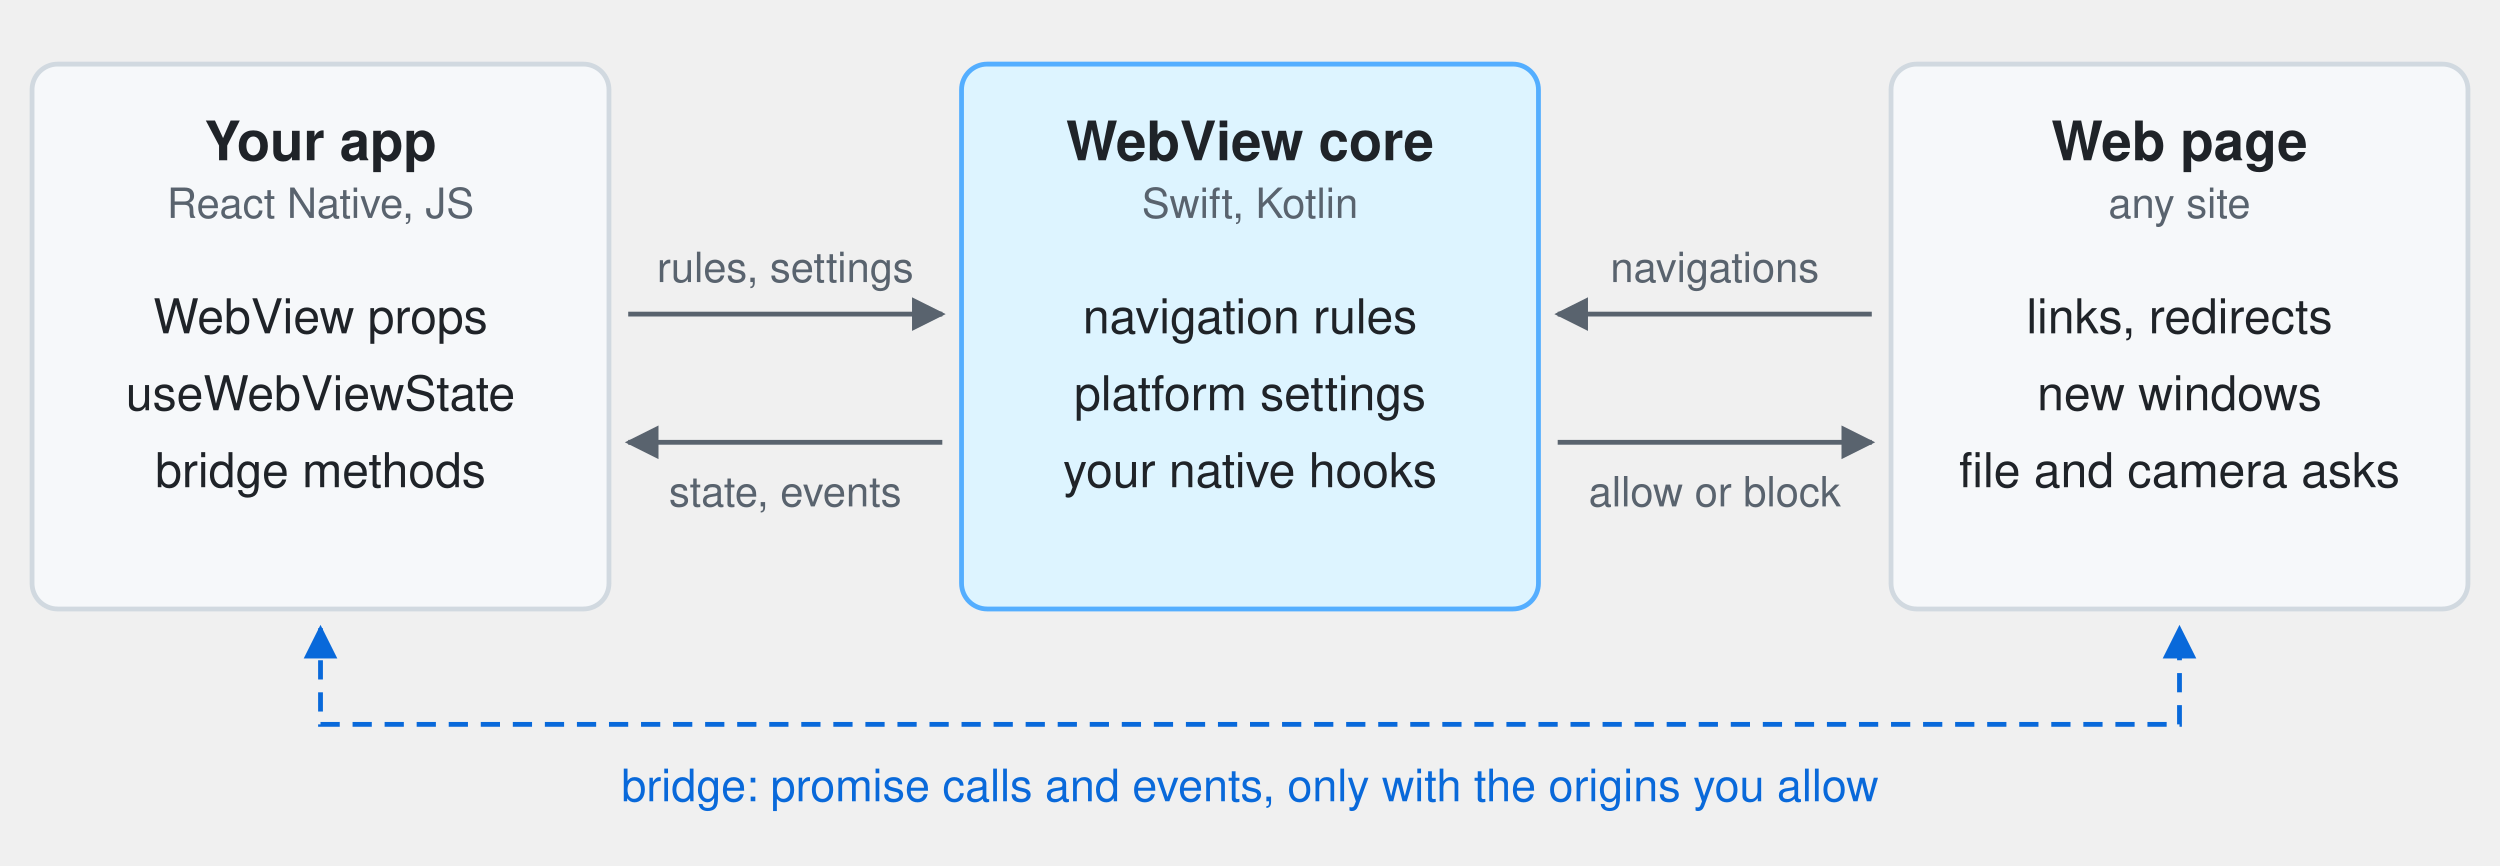
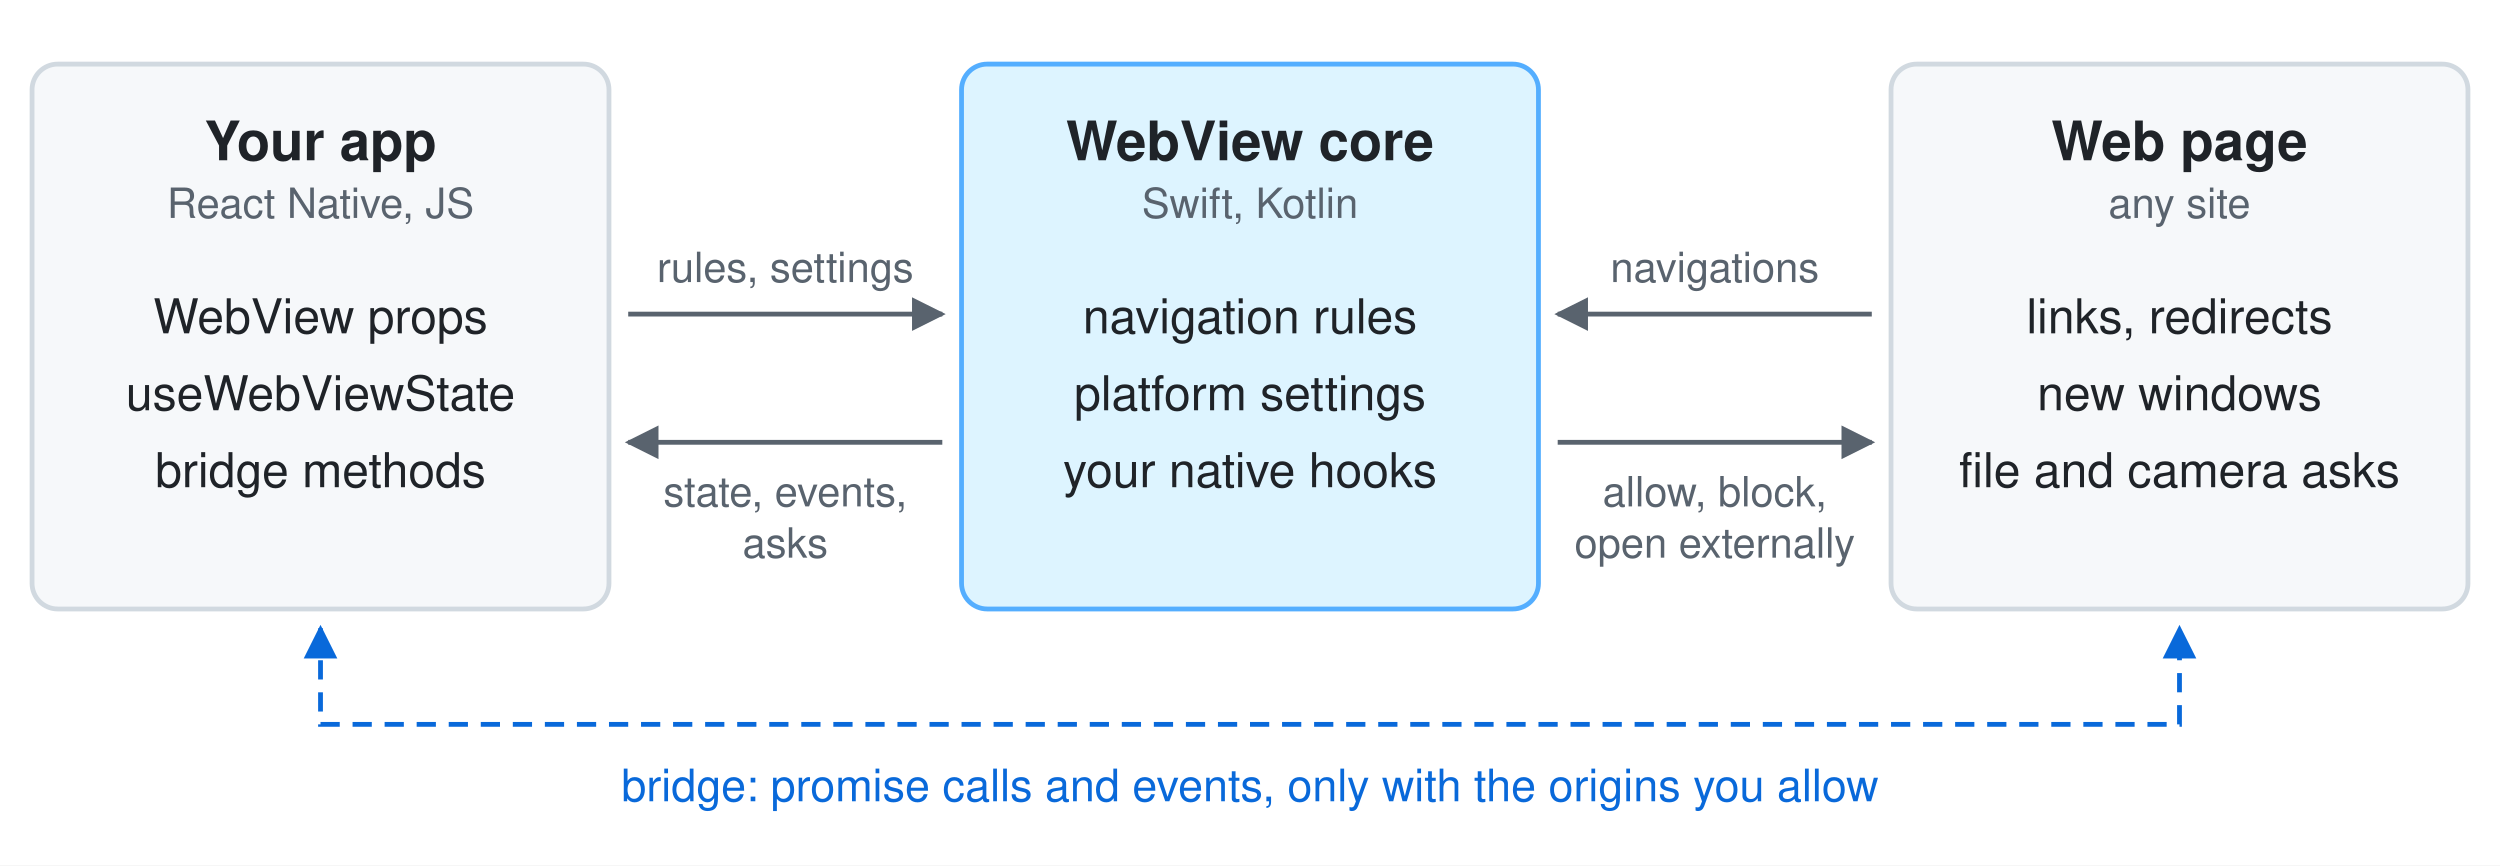
<svg xmlns="http://www.w3.org/2000/svg" viewBox="0 0 780 270" width="780" height="270" role="img" aria-labelledby="title desc">
  <style>
    text { font-family: -apple-system, BlinkMacSystemFont, "Segoe UI", Helvetica, Arial, sans-serif; fill: #1f2328; }
    .title { font-size: 17px; font-weight: 600; }
    .sub { font-size: 13px; fill: #59636e; }
    .item { font-size: 15px; }
    .label { font-size: 13px; fill: #59636e; }
+     .bg { fill: #ffffff; }
    .box { fill: #f6f8fa; stroke: #d1d9e0; stroke-width: 1.5; }
    .core { fill: #ddf4ff; stroke: #54aeff; stroke-width: 1.5; }
    .arrow { stroke: #59636e; stroke-width: 1.5; fill: none; }
    .bridge { stroke: #0969da; stroke-width: 1.5; fill: none; stroke-dasharray: 6 4; }
    .bridge-label { font-size: 14px; fill: #0969da; }
    .head { fill: #59636e; }
    .bridge-head { fill: #0969da; }
    @media (prefers-color-scheme: dark) {
      text { fill: #f0f6fc; }
      .sub, .label { fill: #9198a1; }
+       .bg { fill: #0d1117; }
      .box { fill: #151b23; stroke: #3d444d; }
      .core { fill: #0c2d6b; stroke: #1f6feb; }
      .arrow { stroke: #9198a1; }
      .head { fill: #9198a1; }
      .bridge { stroke: #4493f8; }
      .bridge-label { fill: #4493f8; }
      .bridge-head { fill: #4493f8; }
    }
  </style>
  <defs>
    <marker id="h" viewBox="0 0 10 10" refX="9" refY="5" markerWidth="7" markerHeight="7" orient="auto-start-reverse">
      <path class="head" d="M0 0L10 5L0 10z" />
    </marker>
    <marker id="hb" viewBox="0 0 10 10" refX="9" refY="5" markerWidth="7" markerHeight="7" orient="auto-start-reverse">
      <path class="bridge-head" d="M0 0L10 5L0 10z" />
    </marker>
  </defs>
+   <rect class="bg" width="780" height="270" />
  <rect class="box" x="10" y="20" width="180" height="170" rx="8" />
  <text class="title" x="100" y="50" text-anchor="middle">Your app</text>
  <text class="sub" x="100" y="68" text-anchor="middle">React Native, JS</text>
  <text class="item" x="100" y="104" text-anchor="middle">WebView props</text>
  <text class="item" x="100" y="128" text-anchor="middle">useWebViewState</text>
  <text class="item" x="100" y="152" text-anchor="middle">bridge methods</text>
  <rect class="core" x="300" y="20" width="180" height="170" rx="8" />
  <text class="title" x="390" y="50" text-anchor="middle">WebView core</text>
  <text class="sub" x="390" y="68" text-anchor="middle">Swift, Kotlin</text>
  <text class="item" x="390" y="104" text-anchor="middle">navigation rules</text>
  <text class="item" x="390" y="128" text-anchor="middle">platform settings</text>
  <text class="item" x="390" y="152" text-anchor="middle">your native hooks</text>
  <rect class="box" x="590" y="20" width="180" height="170" rx="8" />
  <text class="title" x="680" y="50" text-anchor="middle">Web page</text>
  <text class="sub" x="680" y="68" text-anchor="middle">any site</text>
  <text class="item" x="680" y="104" text-anchor="middle">links, redirects</text>
  <text class="item" x="680" y="128" text-anchor="middle">new windows</text>
  <text class="item" x="680" y="152" text-anchor="middle">file and camera asks</text>
  <text class="label" x="245" y="88" text-anchor="middle">rules, settings</text>
  <line class="arrow" x1="196" y1="98" x2="294" y2="98" marker-end="url(#h)" />
  <line class="arrow" x1="294" y1="138" x2="196" y2="138" marker-end="url(#h)" />
-   <text class="label" x="245" y="158" text-anchor="middle">state, events</text>
+   <text class="label" x="245" y="158" text-anchor="middle">state, events,</text>
+   <text class="label" x="245" y="174" text-anchor="middle">asks</text>
  <text class="label" x="535" y="88" text-anchor="middle">navigations</text>
  <line class="arrow" x1="584" y1="98" x2="486" y2="98" marker-end="url(#h)" />
  <line class="arrow" x1="486" y1="138" x2="584" y2="138" marker-end="url(#h)" />
-   <text class="label" x="535" y="158" text-anchor="middle">allow or block</text>
+   <text class="label" x="535" y="158" text-anchor="middle">allow, block,</text>
+   <text class="label" x="535" y="174" text-anchor="middle">open externally</text>
  <path class="bridge" d="M100 196V226H680V196" marker-start="url(#hb)" marker-end="url(#hb)" />
  <text class="bridge-label" x="390" y="250" text-anchor="middle">bridge: promise calls and events, only with the origins you allow</text>
</svg>
